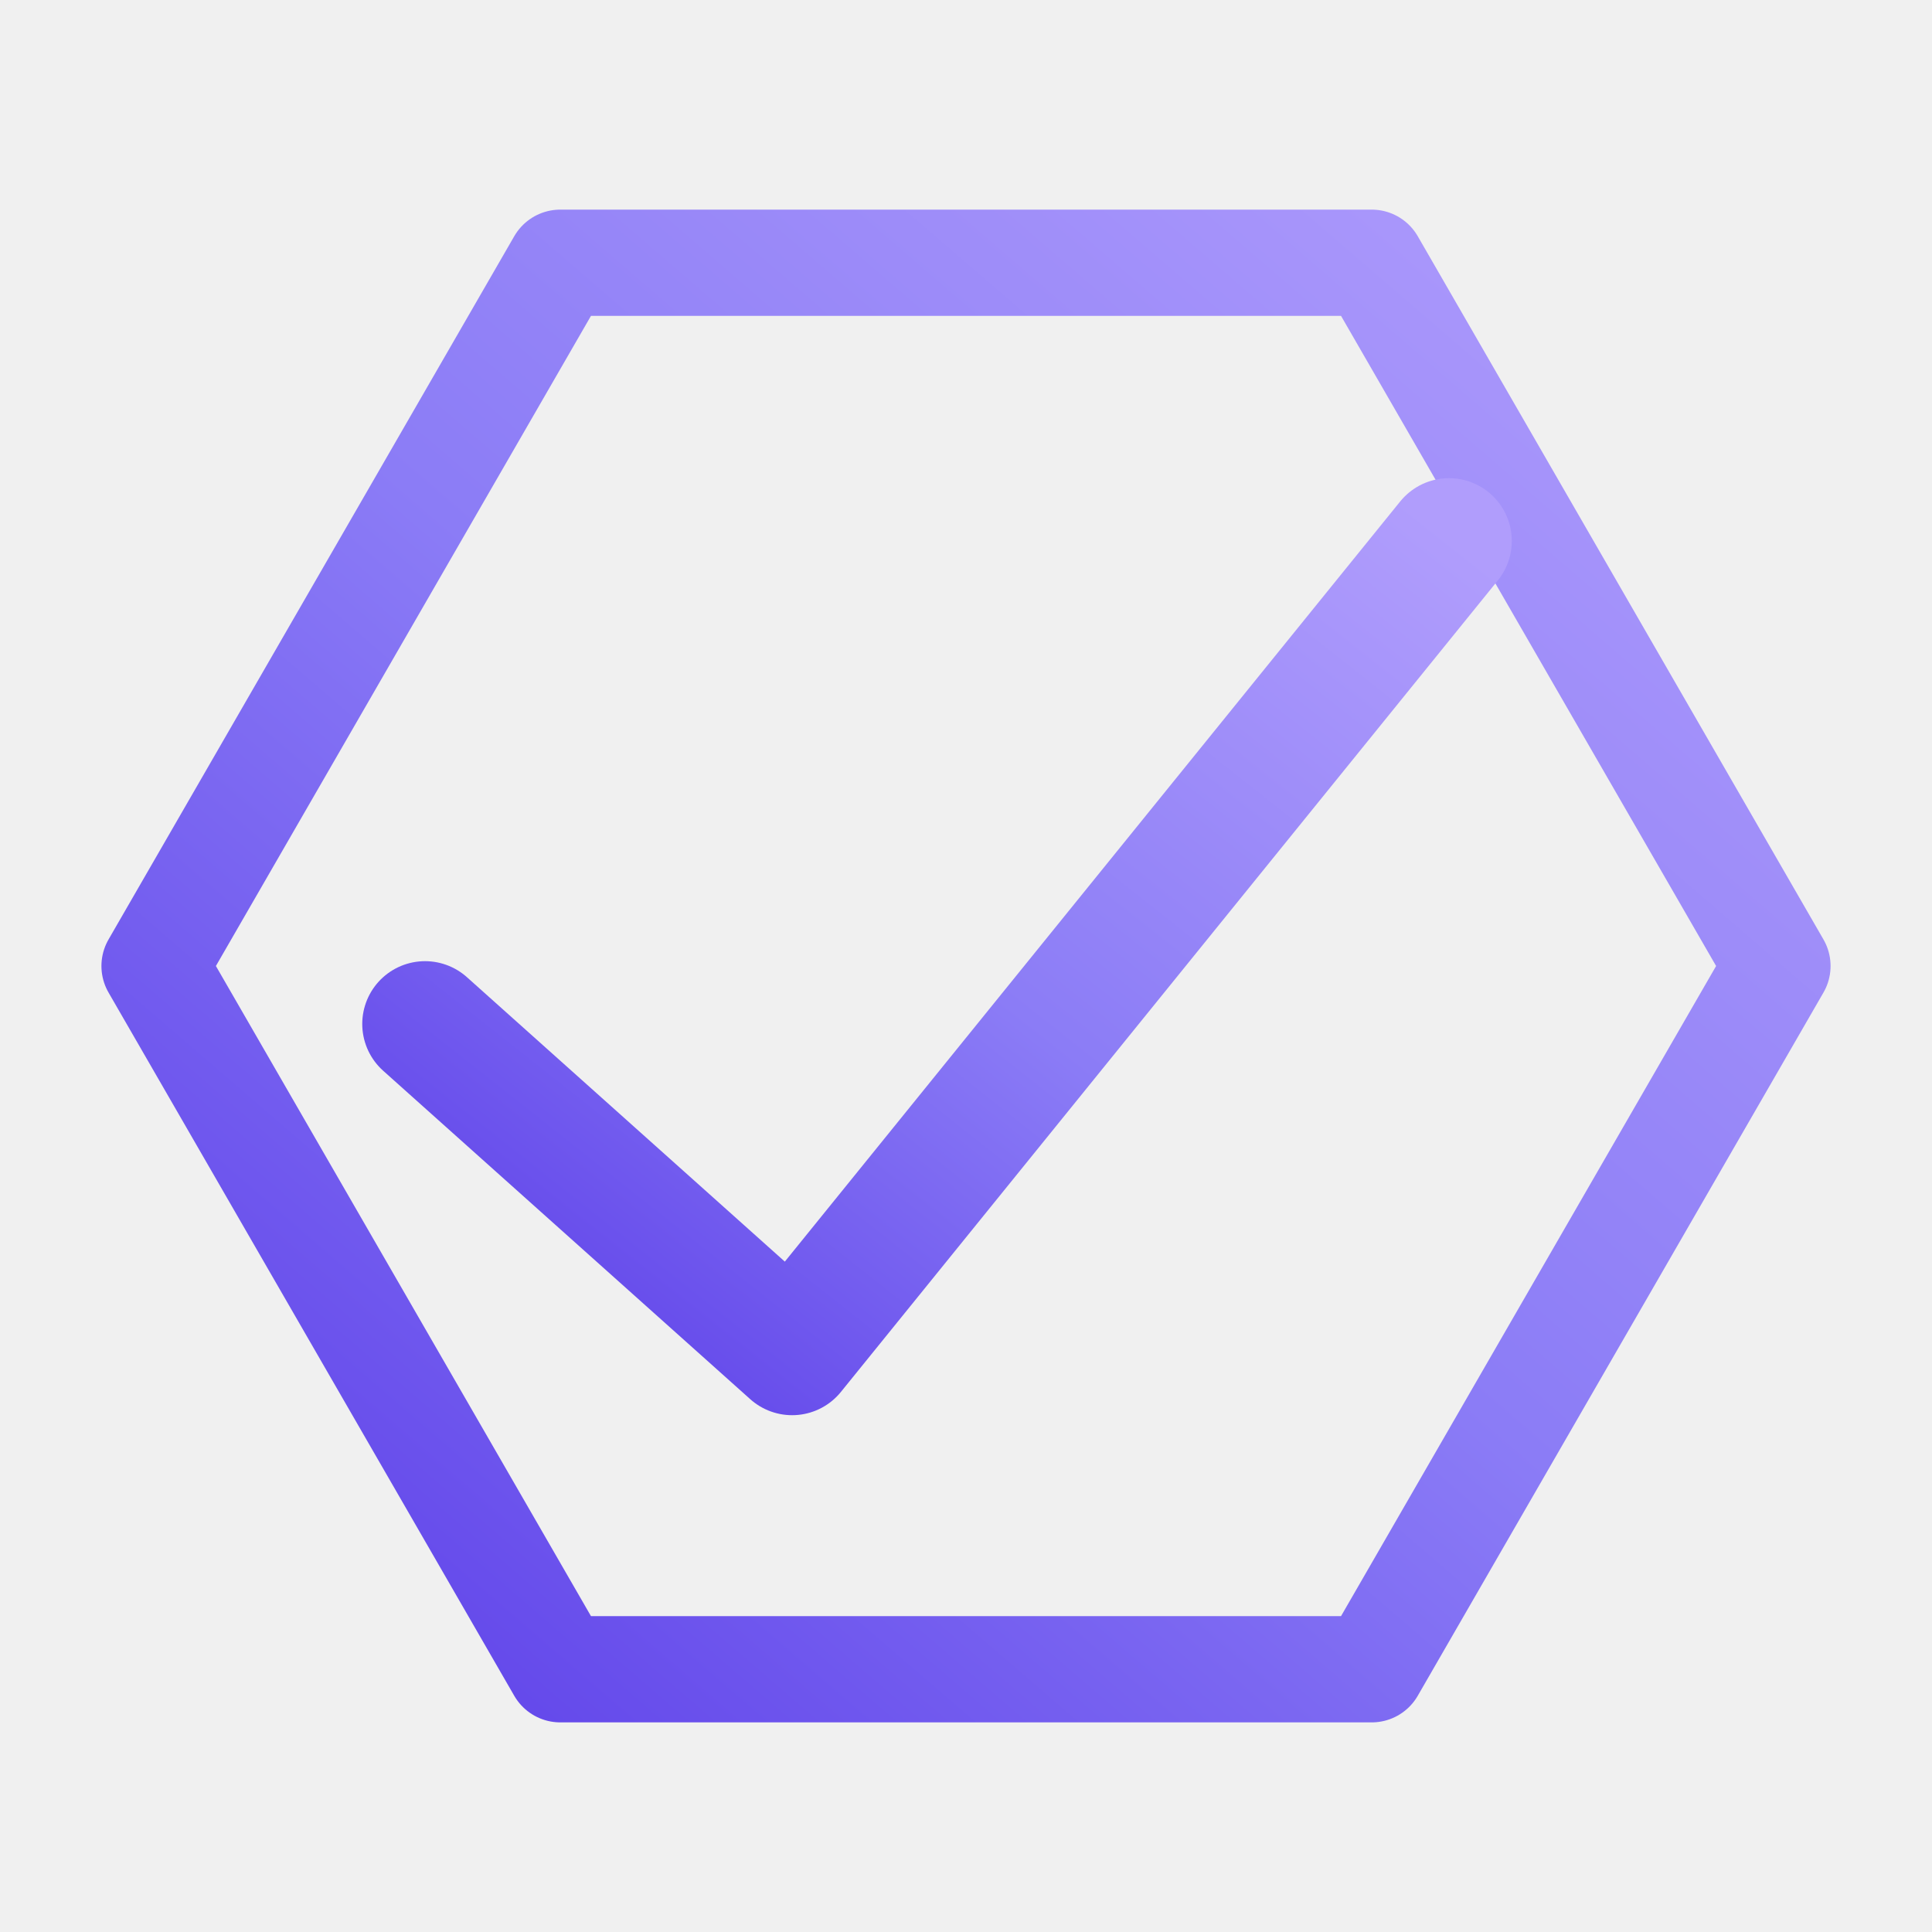
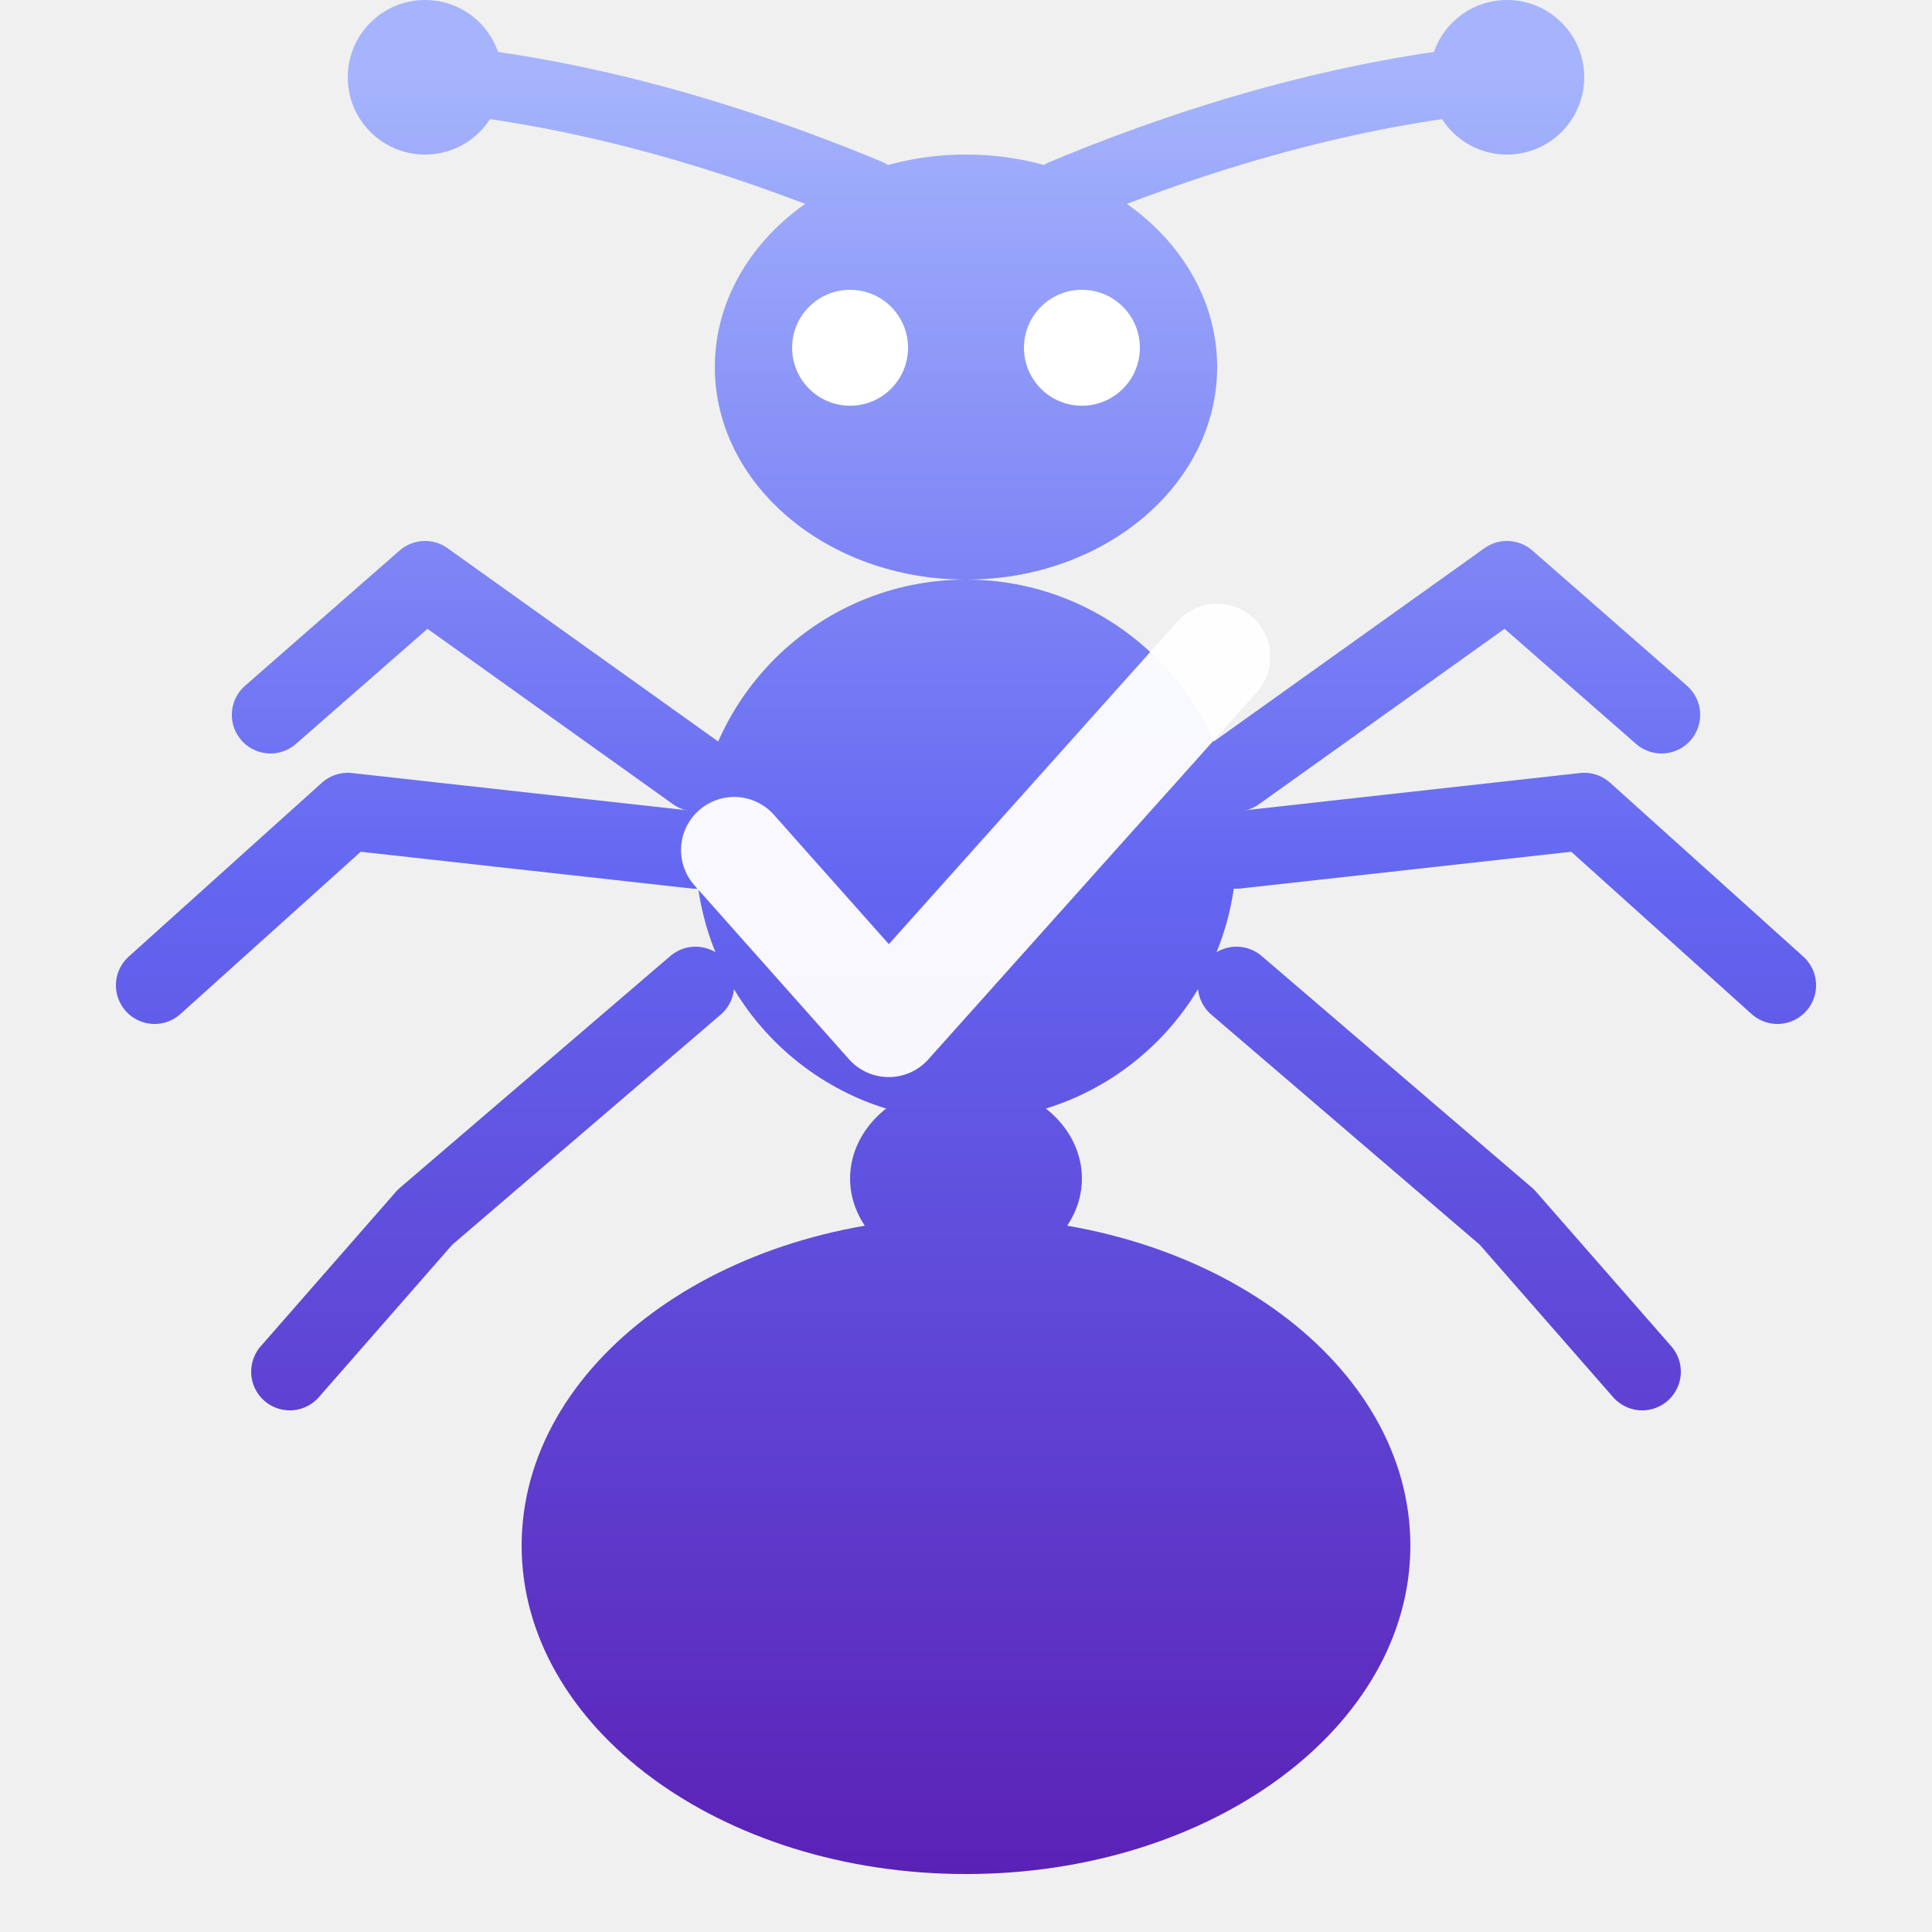
<svg xmlns="http://www.w3.org/2000/svg" viewBox="0 0 100 100">
  <defs>
-     <linearGradient id="brand" x1="100%" y1="0%" x2="0%" y2="100%">
-       <stop offset="0%" stop-color="#b09dfc" />
-       <stop offset="50%" stop-color="#8b7cf6" />
-       <stop offset="100%" stop-color="#5b3de8" />
+     <linearGradient id="ag" gradientUnits="userSpaceOnUse" x1="50" y1="4" x2="50" y2="97">
+       <stop offset="0%" stop-color="#a5b4fc" />
+       <stop offset="45%" stop-color="#6366f1" />
+       <stop offset="100%" stop-color="#5b21b6" />
    </linearGradient>
  </defs>
-   <polygon points="92,50 71,13.6 29,13.6 8,50 29,86.4 71,86.4" fill="none" stroke="url(#brand)" stroke-width="5.5" stroke-linejoin="round" />
-   <path d="M 22,53 L 41,70 L 75,28" fill="none" stroke="url(#brand)" stroke-width="6.5" stroke-linecap="round" stroke-linejoin="round" />
+   <polyline points="36,40 22,30 14,37" fill="none" stroke="url(#ag)" stroke-width="4" stroke-linecap="round" stroke-linejoin="round" />
+   <polyline points="36,44 18,42 8,51" fill="none" stroke="url(#ag)" stroke-width="4" stroke-linecap="round" stroke-linejoin="round" />
+   <polyline points="36,51 22,63 15,71" fill="none" stroke="url(#ag)" stroke-width="4" stroke-linecap="round" stroke-linejoin="round" />
+   <polyline points="64,40 78,30 86,37" fill="none" stroke="url(#ag)" stroke-width="4" stroke-linecap="round" stroke-linejoin="round" />
+   <polyline points="64,44 82,42 92,51" fill="none" stroke="url(#ag)" stroke-width="4" stroke-linecap="round" stroke-linejoin="round" />
+   <polyline points="64,51 78,63 85,71" fill="none" stroke="url(#ag)" stroke-width="4" stroke-linecap="round" stroke-linejoin="round" />
+   <ellipse cx="50" cy="80" rx="23" ry="17" fill="url(#ag)" />
+   <ellipse cx="50" cy="61" rx="6" ry="5" fill="url(#ag)" />
+   <ellipse cx="50" cy="44" rx="14" ry="14" fill="url(#ag)" />
+   <path d="M 38,44 L 46,53 L 63,34" fill="none" stroke="rgba(255,255,255,0.95)" stroke-width="5.5" stroke-linecap="round" stroke-linejoin="round" />
+   <ellipse cx="50" cy="19" rx="13" ry="11" fill="url(#ag)" />
+   <circle cx="44" cy="18" r="3" fill="white" />
+   <circle cx="56" cy="18" r="3" fill="white" />
+   <path d="M 45,10 Q 33,5 22,4" fill="none" stroke="url(#ag)" stroke-width="3.5" stroke-linecap="round" />
+   <circle cx="22" cy="4" r="4" fill="url(#ag)" />
+   <path d="M 55,10 Q 67,5 78,4" fill="none" stroke="url(#ag)" stroke-width="3.5" stroke-linecap="round" />
+   <circle cx="78" cy="4" r="4" fill="url(#ag)" />
</svg>
